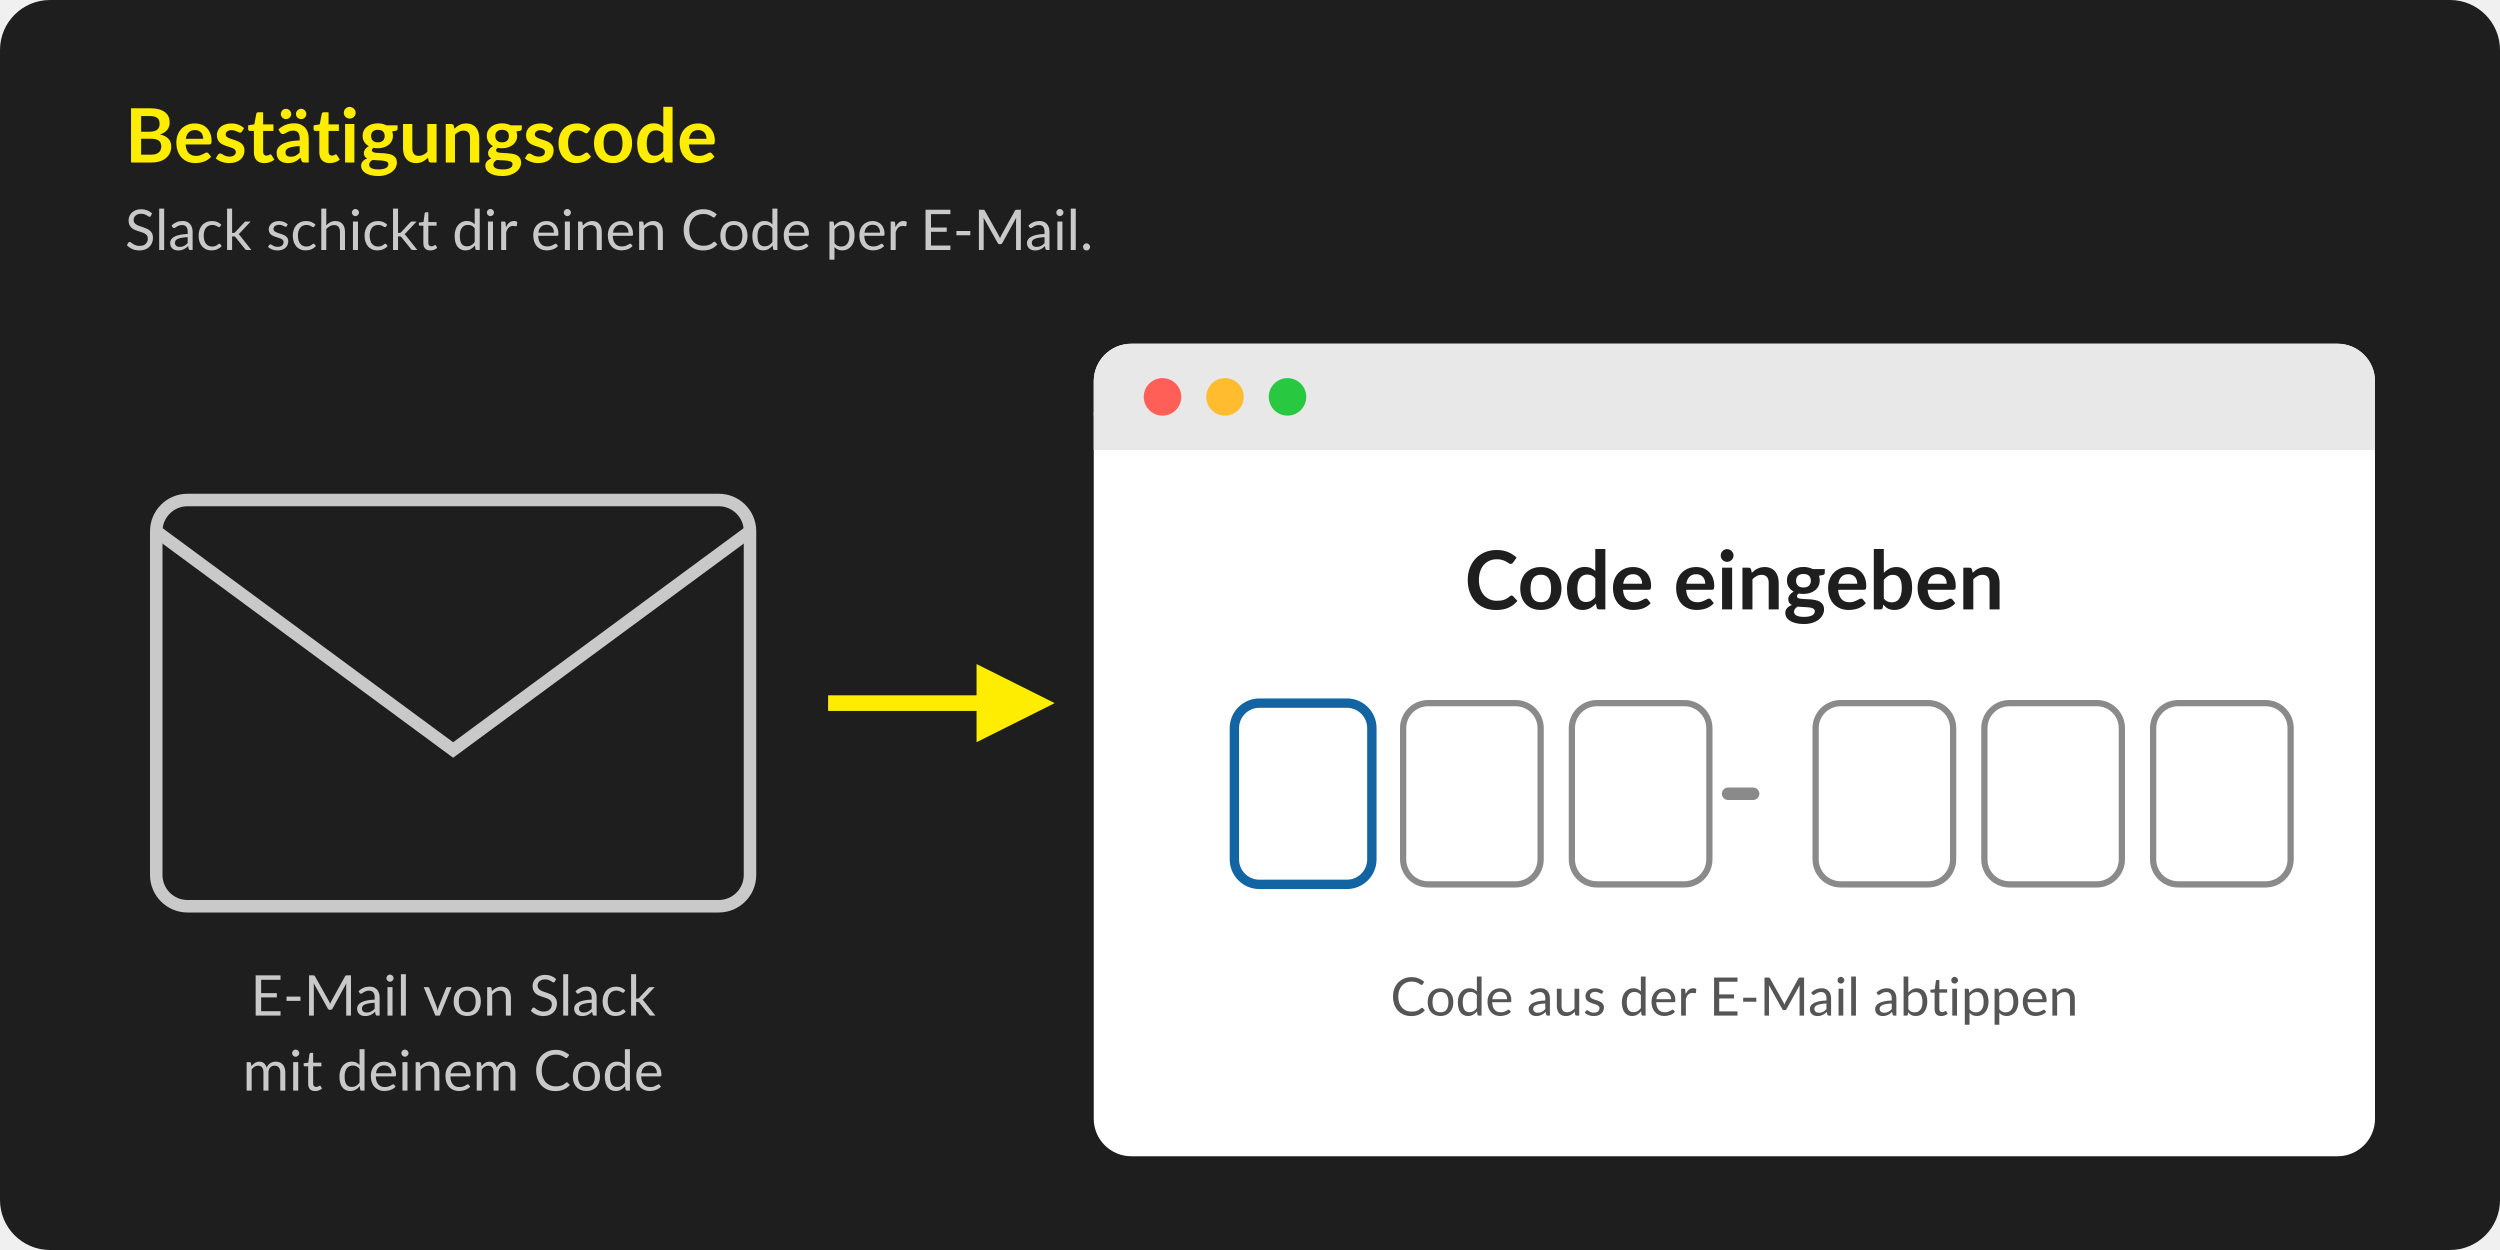
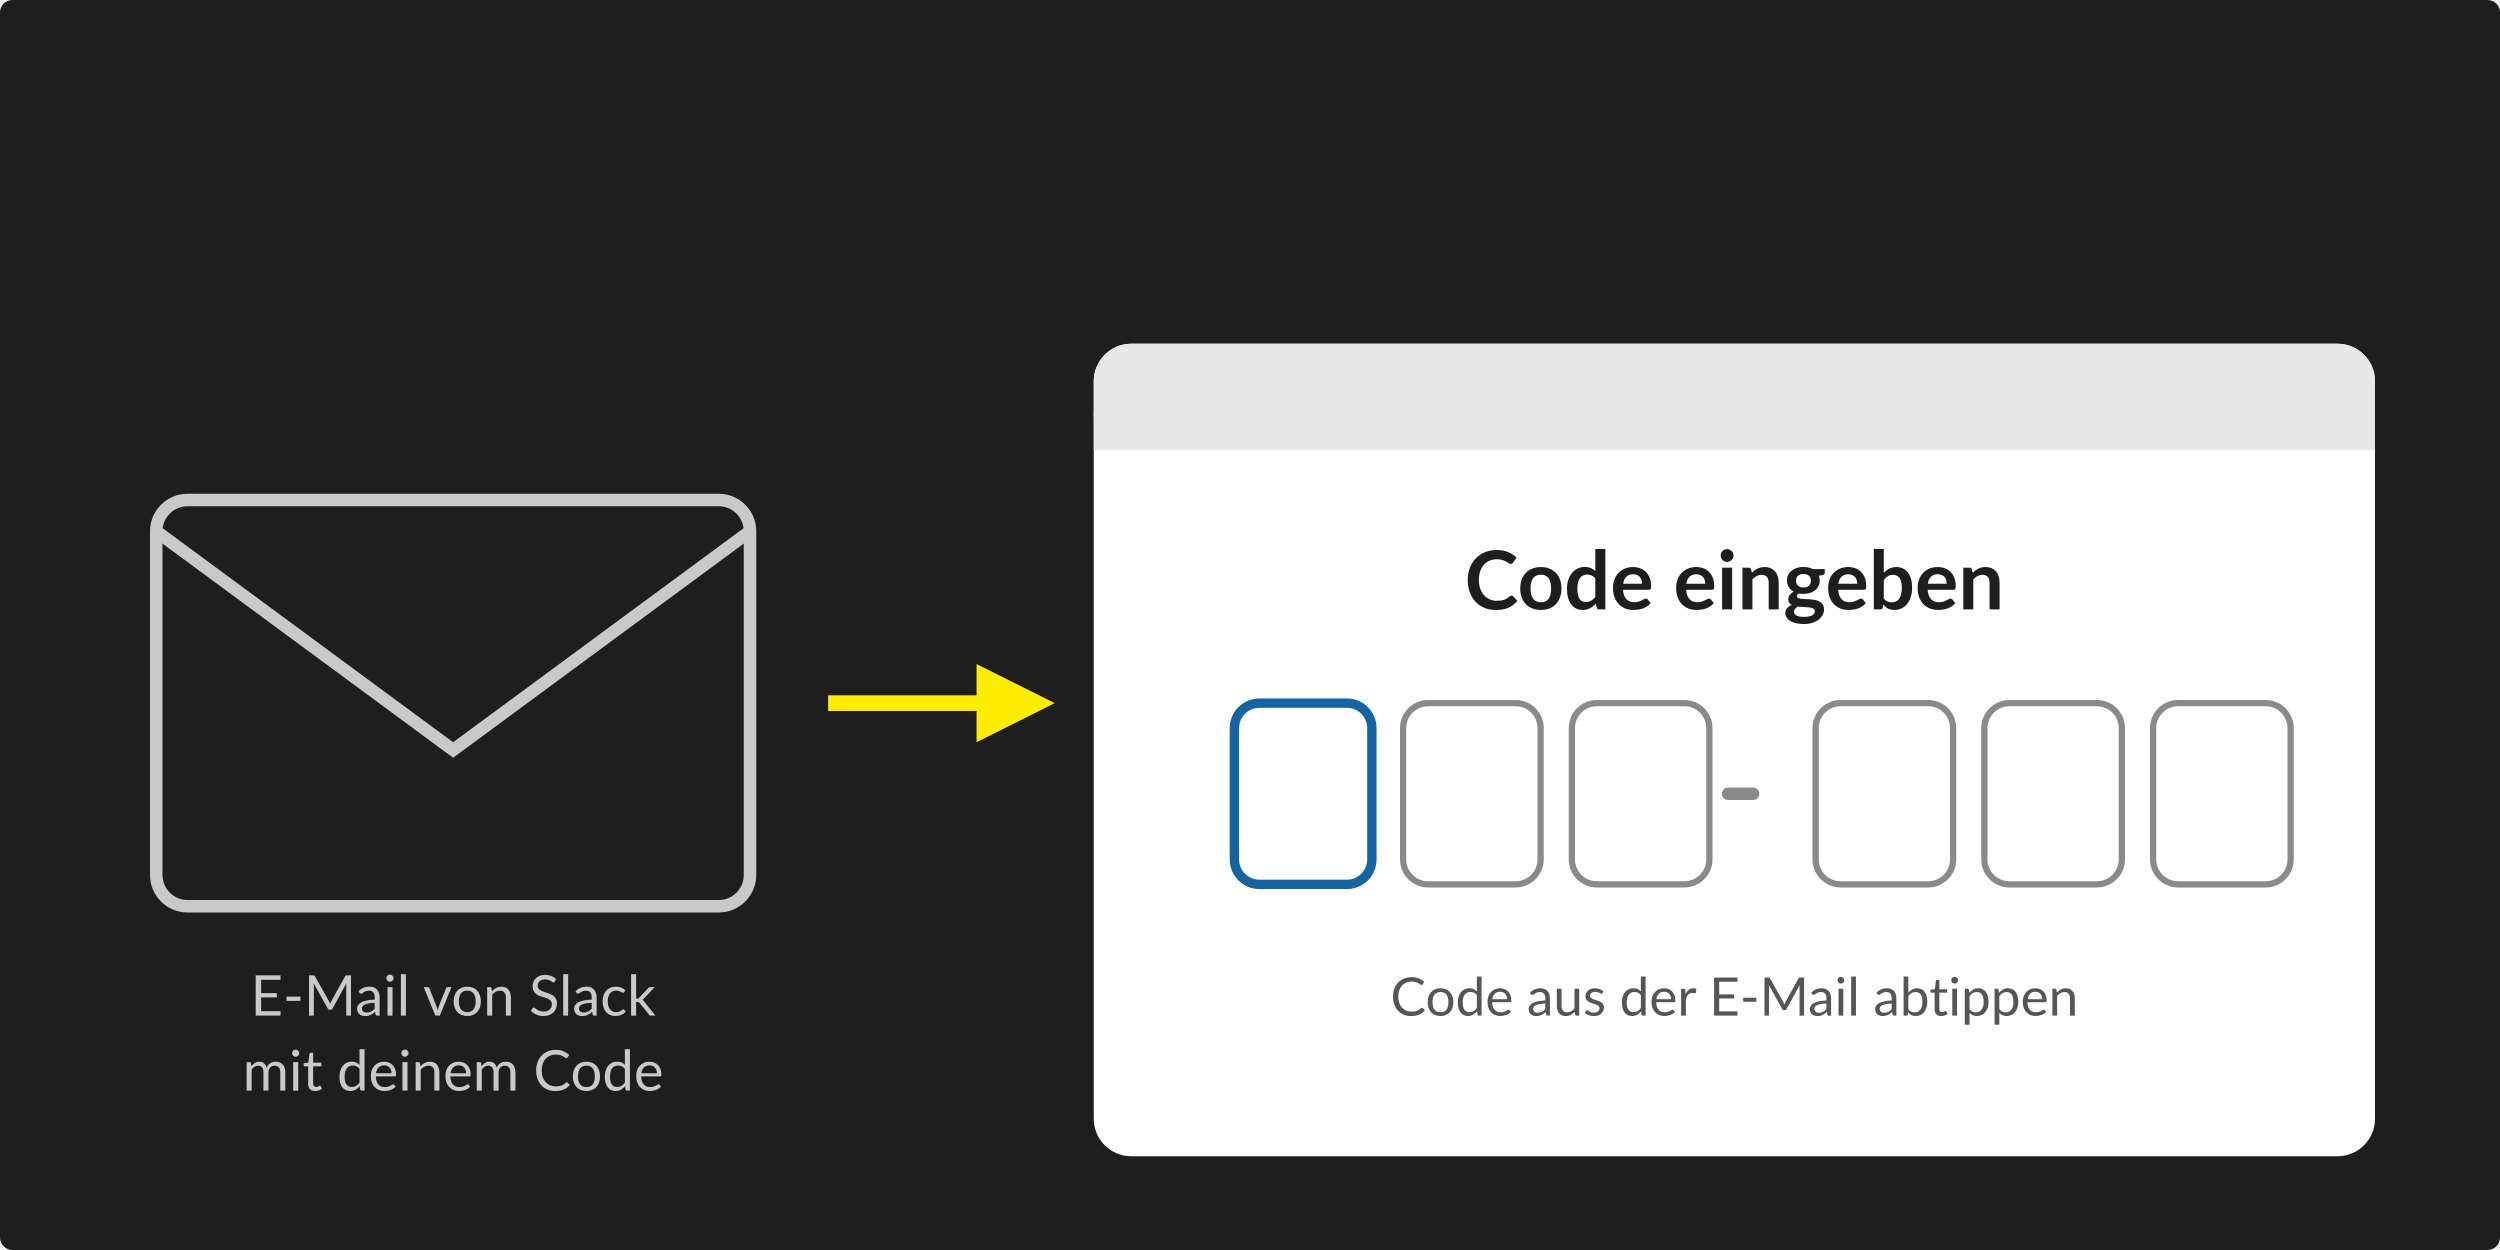
<svg xmlns="http://www.w3.org/2000/svg" viewBox="0 0 800 400" width="800" height="400" role="img" aria-label="Vereinfachte Darstellung: Slack schickt einen Code per E-Mail, den du in sechs Kästchen eingibst">
  <defs>
    <g id="car">
      <rect x="-48" y="-23" width="9" height="46" rx="2" fill="#FFED00" />
      <rect x="-36" y="-27" width="20" height="11" rx="3" fill="#000000" stroke="#8A8A8A" />
      <rect x="-36" y="16" width="20" height="11" rx="3" fill="#000000" stroke="#8A8A8A" />
      <rect x="16" y="-26" width="18" height="10" rx="3" fill="#000000" stroke="#8A8A8A" />
      <rect x="16" y="16" width="18" height="10" rx="3" fill="#000000" stroke="#8A8A8A" />
      <path d="M-40,-10 L18,-8 L46,-3 L46,3 L18,8 L-40,10 Z" fill="#534495" stroke="#FFED00" stroke-width="2" />
      <ellipse cx="-8" cy="0" rx="10" ry="5" fill="#000000" />
      <rect x="42" y="-25" width="7" height="50" rx="2" fill="#FFED00" />
    </g>
    <marker id="arrow" viewBox="0 0 10 10" refX="5" refY="5" markerWidth="5" markerHeight="5" orient="auto-start-reverse">
      <path d="M0,0 L10,5 L0,10 z" fill="#FFED00" />
    </marker>
    <marker id="arrow-light" viewBox="0 0 10 10" refX="5" refY="5" markerWidth="5" markerHeight="5" orient="auto-start-reverse">
      <path d="M0,0 L10,5 L0,10 z" fill="#C9C9C9" />
    </marker>
  </defs>
-   <rect width="800" height="400" rx="16" fill="#1E1E1E" />
+   <rect width="800" height="400" rx="4" fill="#1E1E1E" />
  <g font-family="Lato, 'Helvetica Neue', Arial, sans-serif" fill="#FFFFFF">
    <rect x="50" y="160" width="190" height="130" rx="10" fill="none" stroke="#C9C9C9" stroke-width="4" />
    <path d="M50,170 L145,240 L240,170" fill="none" stroke="#C9C9C9" stroke-width="4" />
    <text x="145" y="325" font-size="18" fill="#C9C9C9" text-anchor="middle" font-weight="400">E-Mail von Slack</text>
    <text x="145" y="349" font-size="18" fill="#C9C9C9" text-anchor="middle" font-weight="400">mit deinem Code</text>
    <path d="M265,225 L325,225" stroke="#FFED00" stroke-width="5" marker-end="url(#arrow)" />
    <rect x="350" y="110" width="410" height="260" rx="12" fill="#FFFFFF" />
    <rect x="350" y="110" width="410" height="34" rx="12" fill="#E8E8E8" />
    <rect x="350" y="132" width="410" height="12" fill="#E8E8E8" />
-     <circle cx="372" cy="127" r="6" fill="#FF5F57" />
-     <circle cx="392" cy="127" r="6" fill="#FEBC2E" />
-     <circle cx="412" cy="127" r="6" fill="#28C840" />
    <text x="555" y="195" font-size="26" fill="#1E1E1E" text-anchor="middle" font-weight="700">Code eingeben</text>
    <rect x="395" y="225" width="44" height="58" rx="8" fill="#FFFFFF" stroke="#1264A3" stroke-width="3" />
    <rect x="449" y="225" width="44" height="58" rx="8" fill="#FFFFFF" stroke="#8A8A8A" stroke-width="2" />
    <rect x="503" y="225" width="44" height="58" rx="8" fill="#FFFFFF" stroke="#8A8A8A" stroke-width="2" />
    <rect x="581" y="225" width="44" height="58" rx="8" fill="#FFFFFF" stroke="#8A8A8A" stroke-width="2" />
    <rect x="635" y="225" width="44" height="58" rx="8" fill="#FFFFFF" stroke="#8A8A8A" stroke-width="2" />
    <rect x="689" y="225" width="44" height="58" rx="8" fill="#FFFFFF" stroke="#8A8A8A" stroke-width="2" />
    <rect x="551" y="252" width="12" height="4" rx="2" fill="#8A8A8A" />
    <text x="555" y="325" font-size="17" fill="#555555" text-anchor="middle" font-weight="400">Code aus der E-Mail abtippen</text>
-     <text x="40" y="52" font-size="24" fill="#FFED00" text-anchor="start" font-weight="700">Bestätigungscode</text>
-     <text x="40" y="80" font-size="18" fill="#C9C9C9" text-anchor="start" font-weight="400">Slack schickt dir einen Code per E-Mail.</text>
  </g>
</svg>
